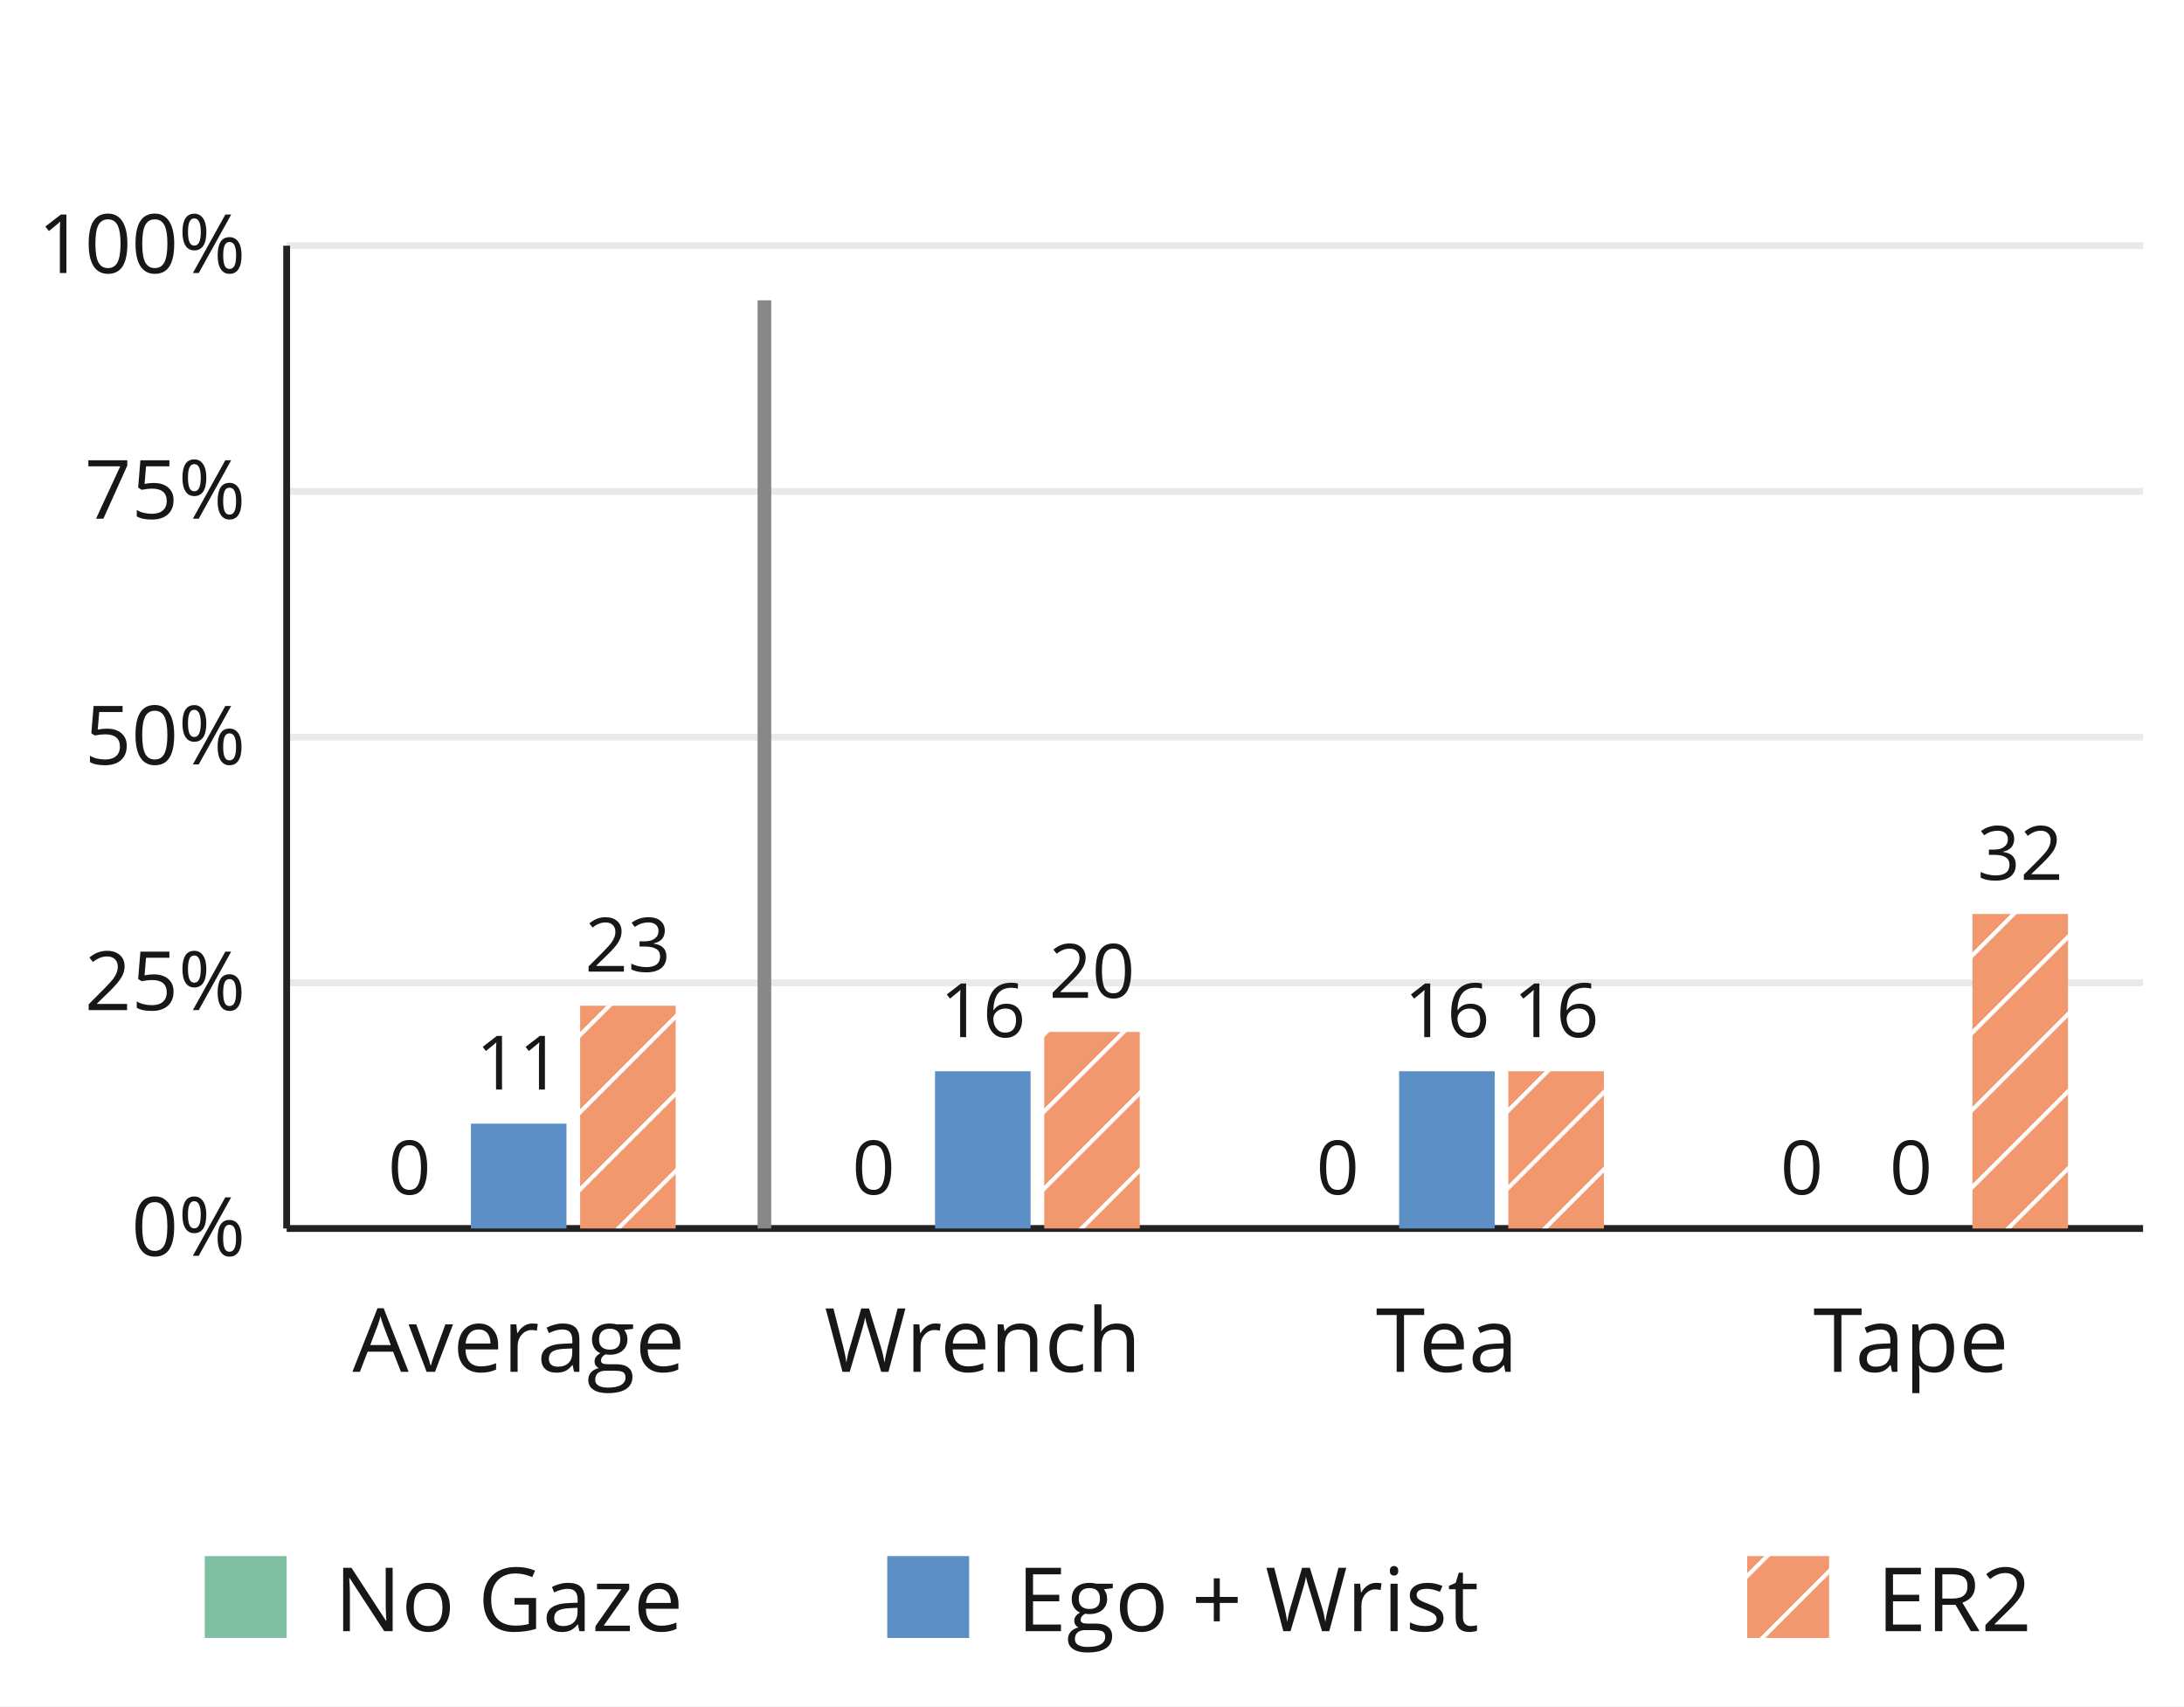
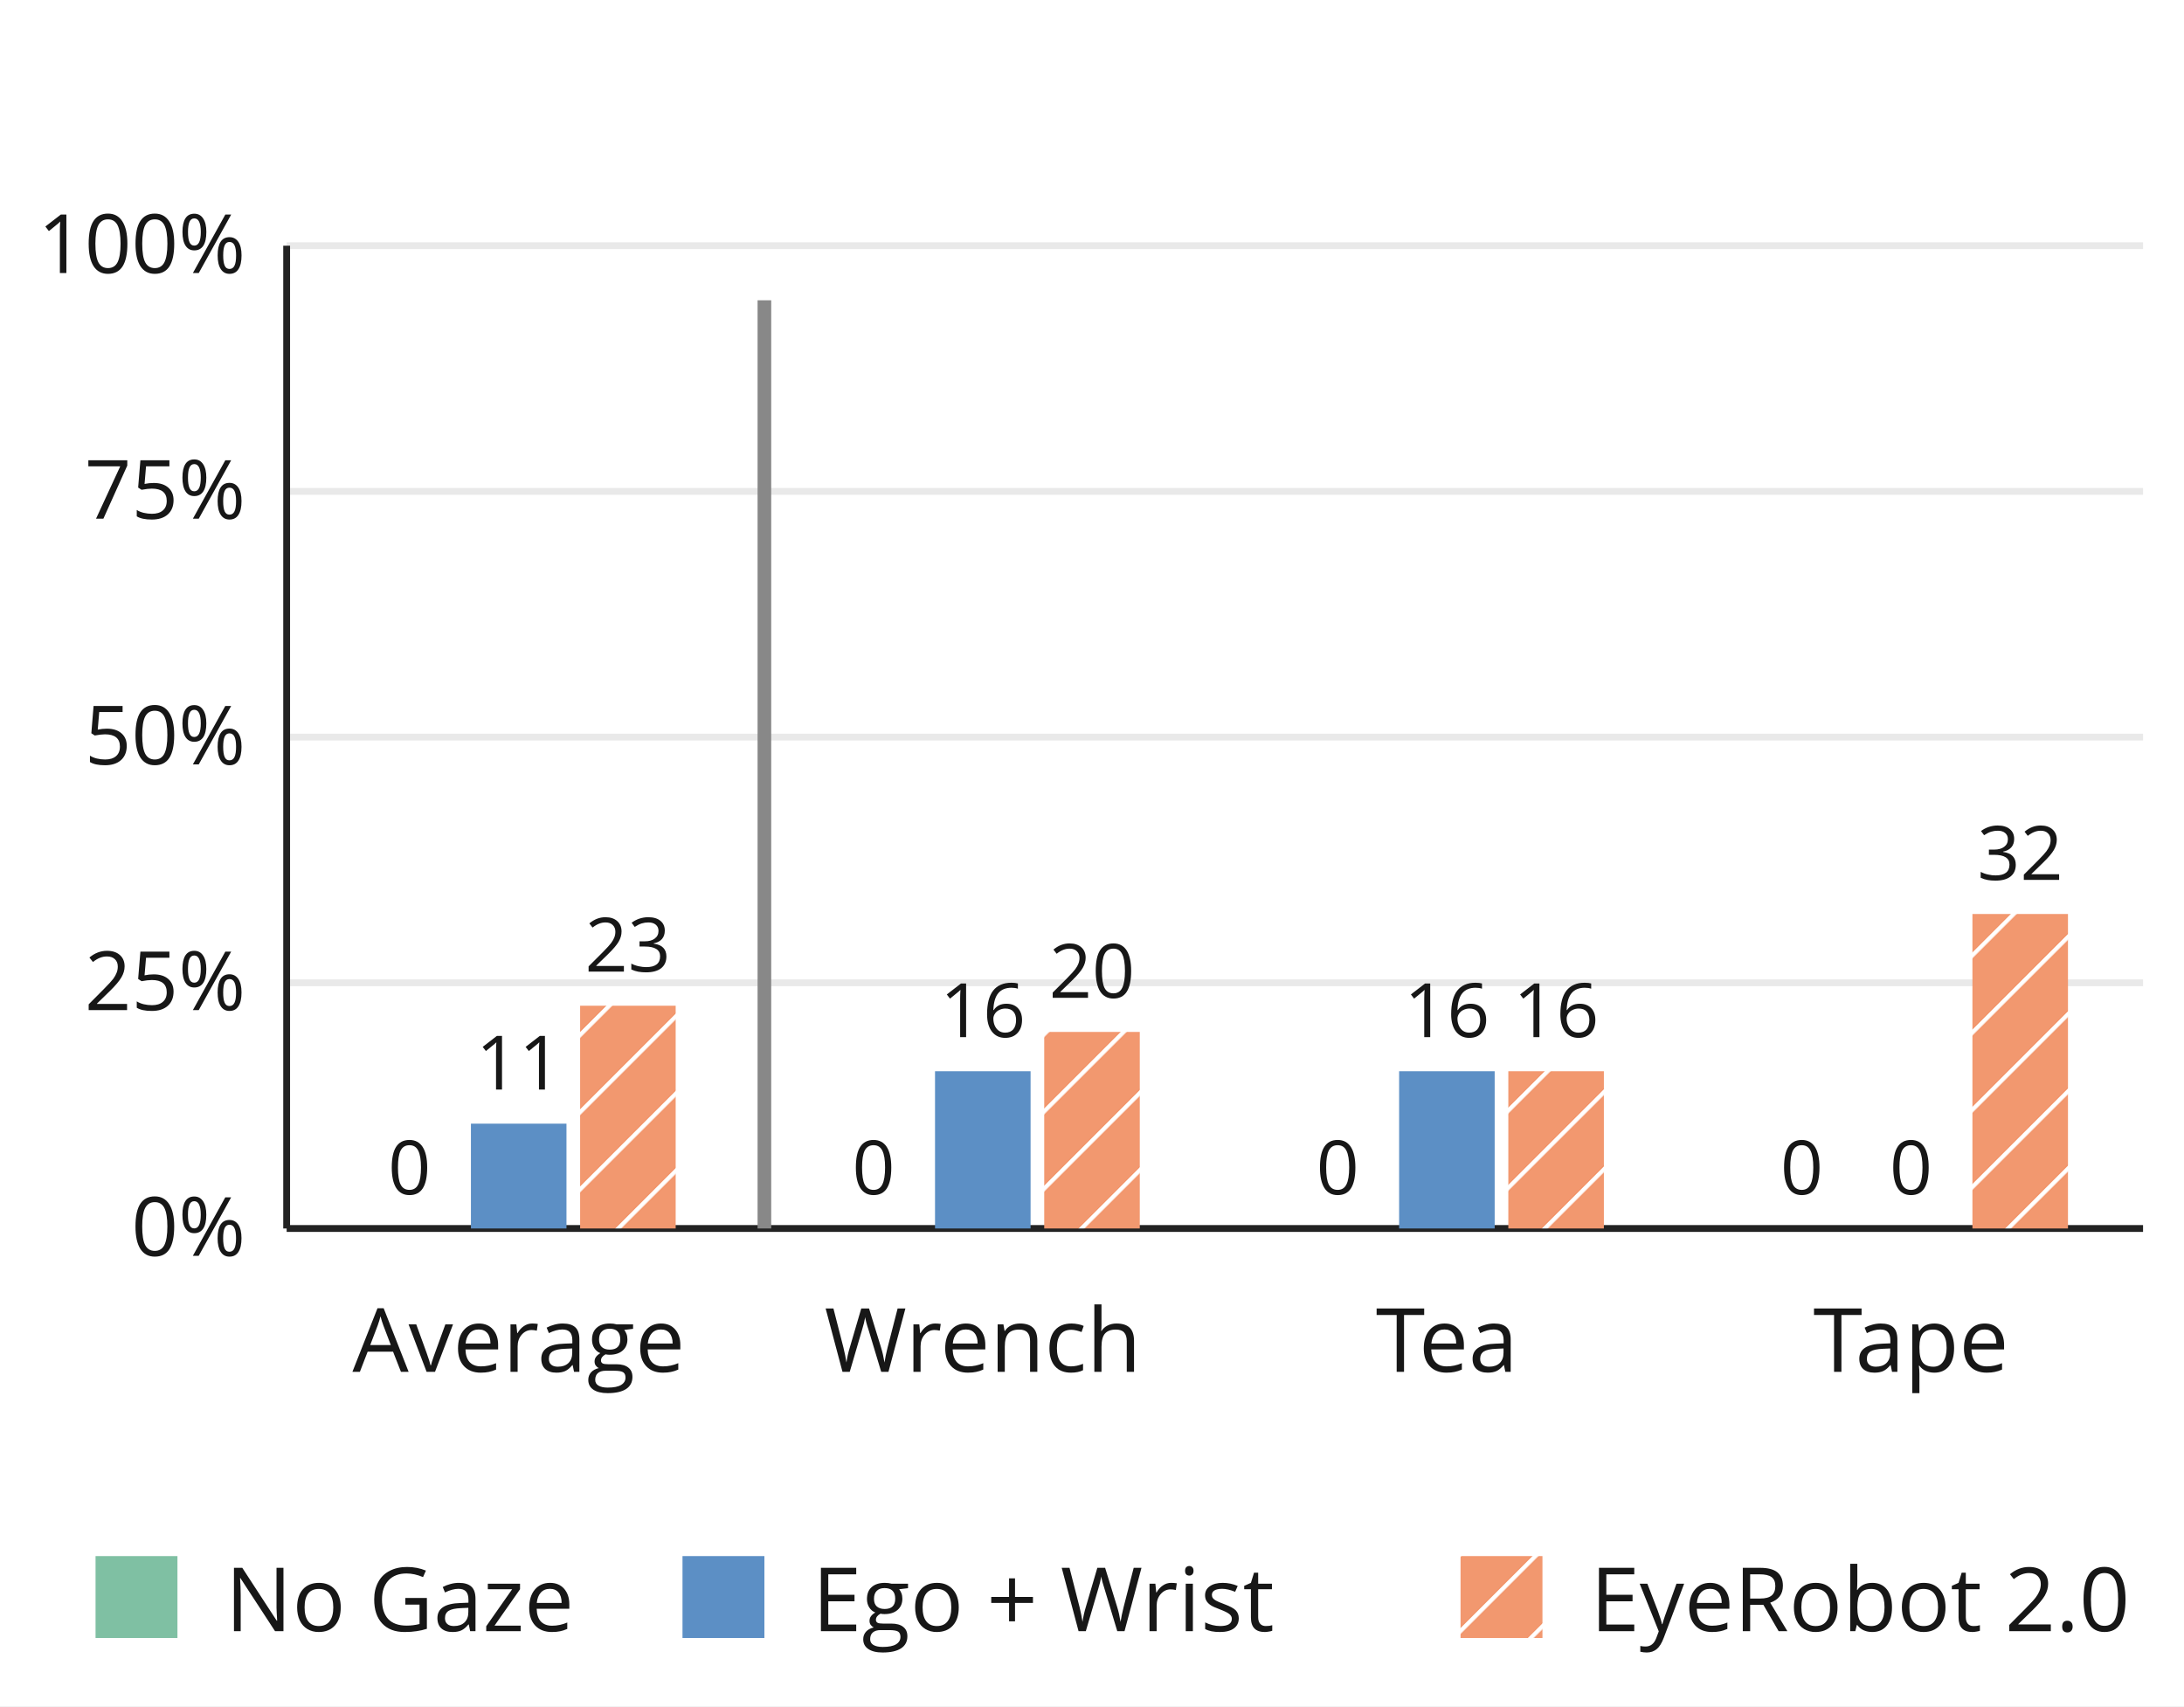
<svg xmlns="http://www.w3.org/2000/svg" width="320" height="250" viewBox="0 0 320 250" role="img" aria-labelledby="title desc">
  <defs>
    <pattern id="avf-hatch" width="8" height="8" patternUnits="userSpaceOnUse" patternTransform="rotate(45)">
      <rect width="8" height="8" fill="#f2986f" />
      <line x1="0" y1="0" x2="0" y2="8" stroke="#fff" stroke-width="1.2" />
    </pattern>
    <style>
      text { font-family: "Avenir Next", Avenir, "Open Sans", sans-serif; fill: #171717; letter-spacing: 0; }
      .legend { font-size: 13px; }
      .section-label { font-size: 14px; fill: #555; }
      .axis-label { font-size: 12px; }
      .task-label { font-size: 13px; }
      .value { font-size: 11px; text-anchor: middle; }
      .grid { stroke: #e9e9e9; stroke-width: 1; }
      .axis { stroke: #222; stroke-width: 1; }
    </style>
  </defs>
  <rect width="320" height="250" fill="#fff" />
  <g transform="translate(0 -24)">
    <g class="grid">
      <line x1="42" y1="60" x2="314" y2="60" />
      <line x1="42" y1="96" x2="314" y2="96" />
      <line x1="42" y1="132" x2="314" y2="132" />
      <line x1="42" y1="168" x2="314" y2="168" />
    </g>
    <g class="axis">
      <line x1="42" y1="60" x2="42" y2="204" />
      <line x1="42" y1="204" x2="314" y2="204" />
      <line x1="112" y1="68" x2="112" y2="204" stroke="#888" stroke-width="2" />
    </g>
    <g class="axis-label" text-anchor="end">
      <text x="36" y="64">100%</text>
      <text x="36" y="100">75%</text>
      <text x="36" y="136">50%</text>
      <text x="36" y="172">25%</text>
      <text x="36" y="208">0%</text>
    </g>
    <g data-task="Average">
      <rect data-policy="No Gaze" data-value="0.000000" x="53" y="204" width="14" height="0" fill="#7fc0a3" />
      <text class="value" x="60" y="199">0</text>
      <rect data-policy="Ego + Wrist" data-value="10.666667" x="69" y="188.64" width="14" height="15.36" fill="#5c8fc5" />
      <text class="value" x="76" y="183.64">11</text>
-       <rect data-policy="ER2" data-value="22.666667" x="85" y="171.36" width="14" height="32.64" fill="url(#avf-hatch)" />
+       <rect data-policy="EyeRobot 2.0" data-value="22.666667" x="85" y="171.36" width="14" height="32.64" fill="url(#avf-hatch)" />
      <text class="value" x="92" y="166.36">23</text>
      <text class="task-label" x="76" y="225" text-anchor="middle">Average</text>
    </g>
    <g data-task="Wrench">
      <rect data-policy="No Gaze" data-value="0.000000" x="121" y="204" width="14" height="0" fill="#7fc0a3" />
      <text class="value" x="128" y="199">0</text>
      <rect data-policy="Ego + Wrist" data-value="16.000000" x="137" y="180.96" width="14" height="23.04" fill="#5c8fc5" />
      <text class="value" x="144" y="175.96">16</text>
-       <rect data-policy="ER2" data-value="20.000000" x="153" y="175.2" width="14" height="28.8" fill="url(#avf-hatch)" />
+       <rect data-policy="EyeRobot 2.0" data-value="20.000000" x="153" y="175.2" width="14" height="28.8" fill="url(#avf-hatch)" />
      <text class="value" x="160" y="170.2">20</text>
      <text class="task-label" x="144" y="225" text-anchor="middle">Wrench</text>
    </g>
    <g data-task="Tea">
      <rect data-policy="No Gaze" data-value="0.000000" x="189" y="204" width="14" height="0" fill="#7fc0a3" />
      <text class="value" x="196" y="199">0</text>
      <rect data-policy="Ego + Wrist" data-value="16.000000" x="205" y="180.96" width="14" height="23.04" fill="#5c8fc5" />
      <text class="value" x="212" y="175.96">16</text>
-       <rect data-policy="ER2" data-value="16.000000" x="221" y="180.96" width="14" height="23.04" fill="url(#avf-hatch)" />
+       <rect data-policy="EyeRobot 2.0" data-value="16.000000" x="221" y="180.96" width="14" height="23.04" fill="url(#avf-hatch)" />
      <text class="value" x="228" y="175.96">16</text>
      <text class="task-label" x="212" y="225" text-anchor="middle">Tea</text>
    </g>
    <g data-task="Tape">
      <rect data-policy="No Gaze" data-value="0.000000" x="257" y="204" width="14" height="0" fill="#7fc0a3" />
      <text class="value" x="264" y="199">0</text>
      <rect data-policy="Ego + Wrist" data-value="0.000000" x="273" y="204" width="14" height="0" fill="#5c8fc5" />
      <text class="value" x="280" y="199">0</text>
-       <rect data-policy="ER2" data-value="32.000000" x="289" y="157.92" width="14" height="46.08" fill="url(#avf-hatch)" />
+       <rect data-policy="EyeRobot 2.0" data-value="32.000000" x="289" y="157.92" width="14" height="46.08" fill="url(#avf-hatch)" />
      <text class="value" x="296" y="152.92">32</text>
      <text class="task-label" x="280" y="225" text-anchor="middle">Tape</text>
    </g>
  </g>
  <g class="legend">
-     <rect x="30" y="228" width="12" height="12" fill="#7fc0a3" />
-     <text x="49" y="239">No Gaze</text>
-     <rect x="130" y="228" width="12" height="12" fill="#5c8fc5" />
-     <text x="149" y="239">Ego + Wrist</text>
-     <rect x="256" y="228" width="12" height="12" fill="url(#avf-hatch)" />
-     <text x="275" y="239">ER2</text>
+     <rect x="14" y="228" width="12" height="12" fill="#7fc0a3" />
+     <text x="33" y="239">No Gaze</text>
+     <rect x="100" y="228" width="12" height="12" fill="#5c8fc5" />
+     <text x="119" y="239">Ego + Wrist</text>
+     <rect x="214" y="228" width="12" height="12" fill="url(#avf-hatch)" />
+     <text x="233" y="239">EyeRobot 2.0</text>
  </g>
</svg>
